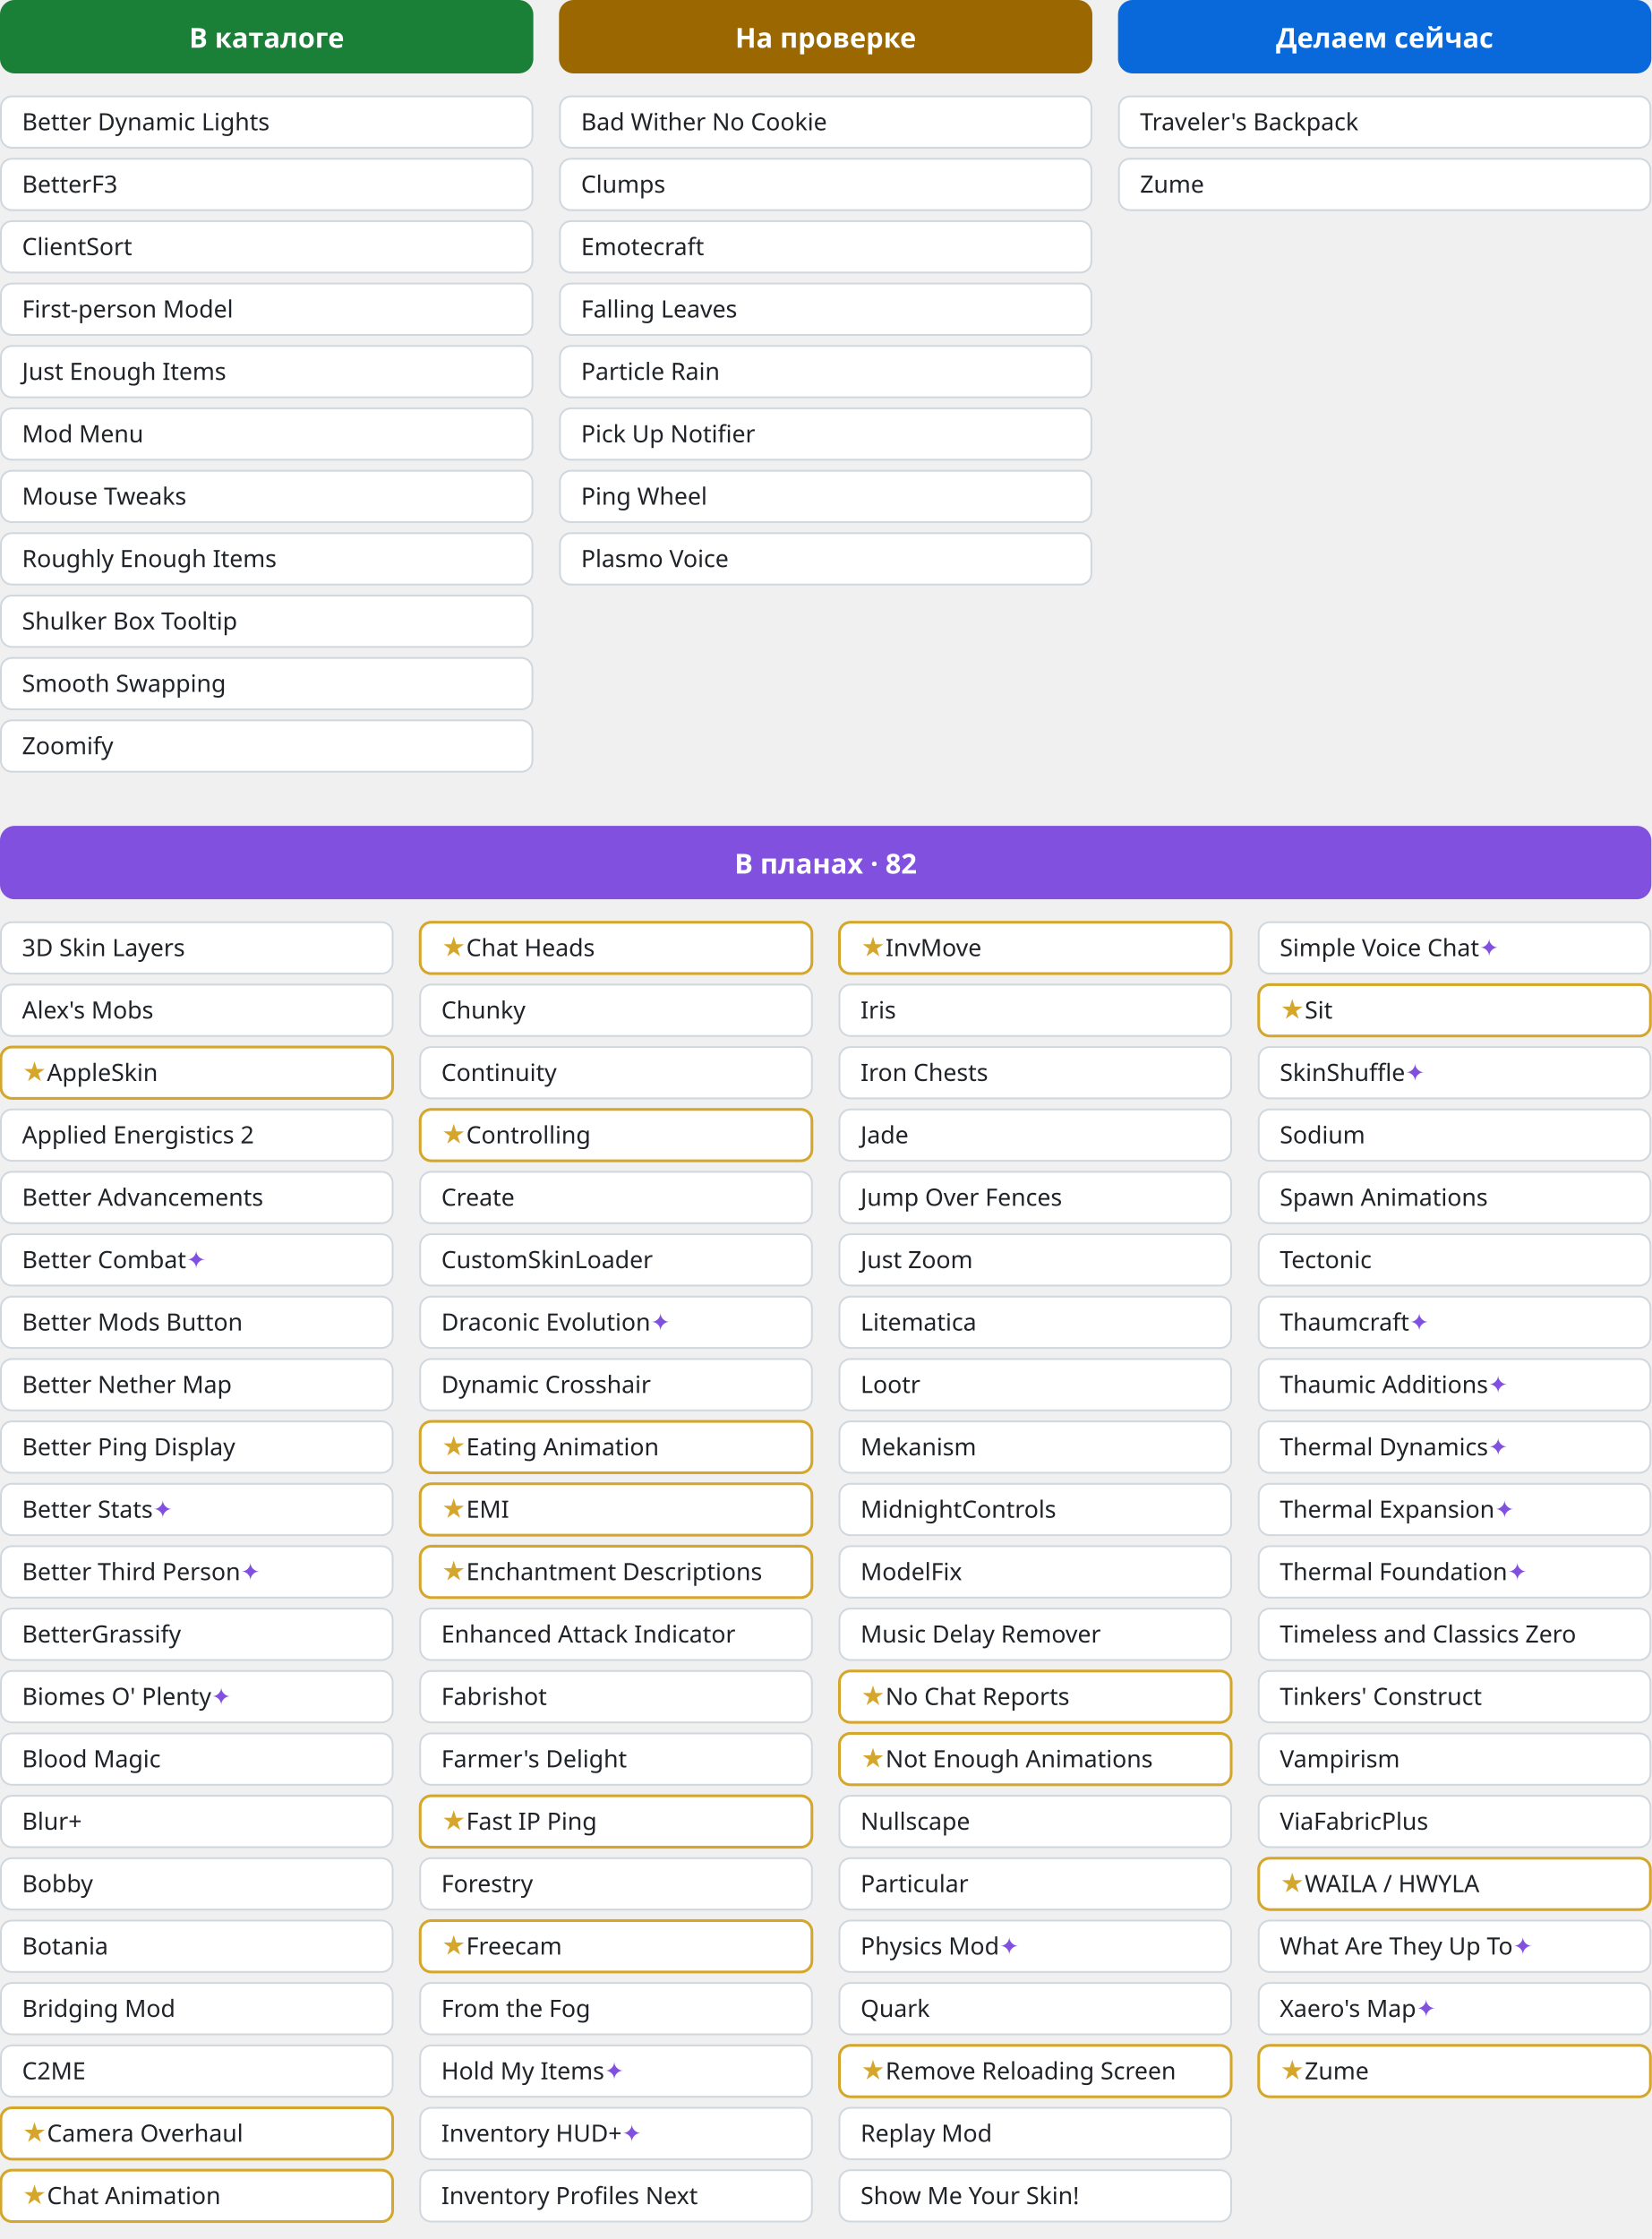
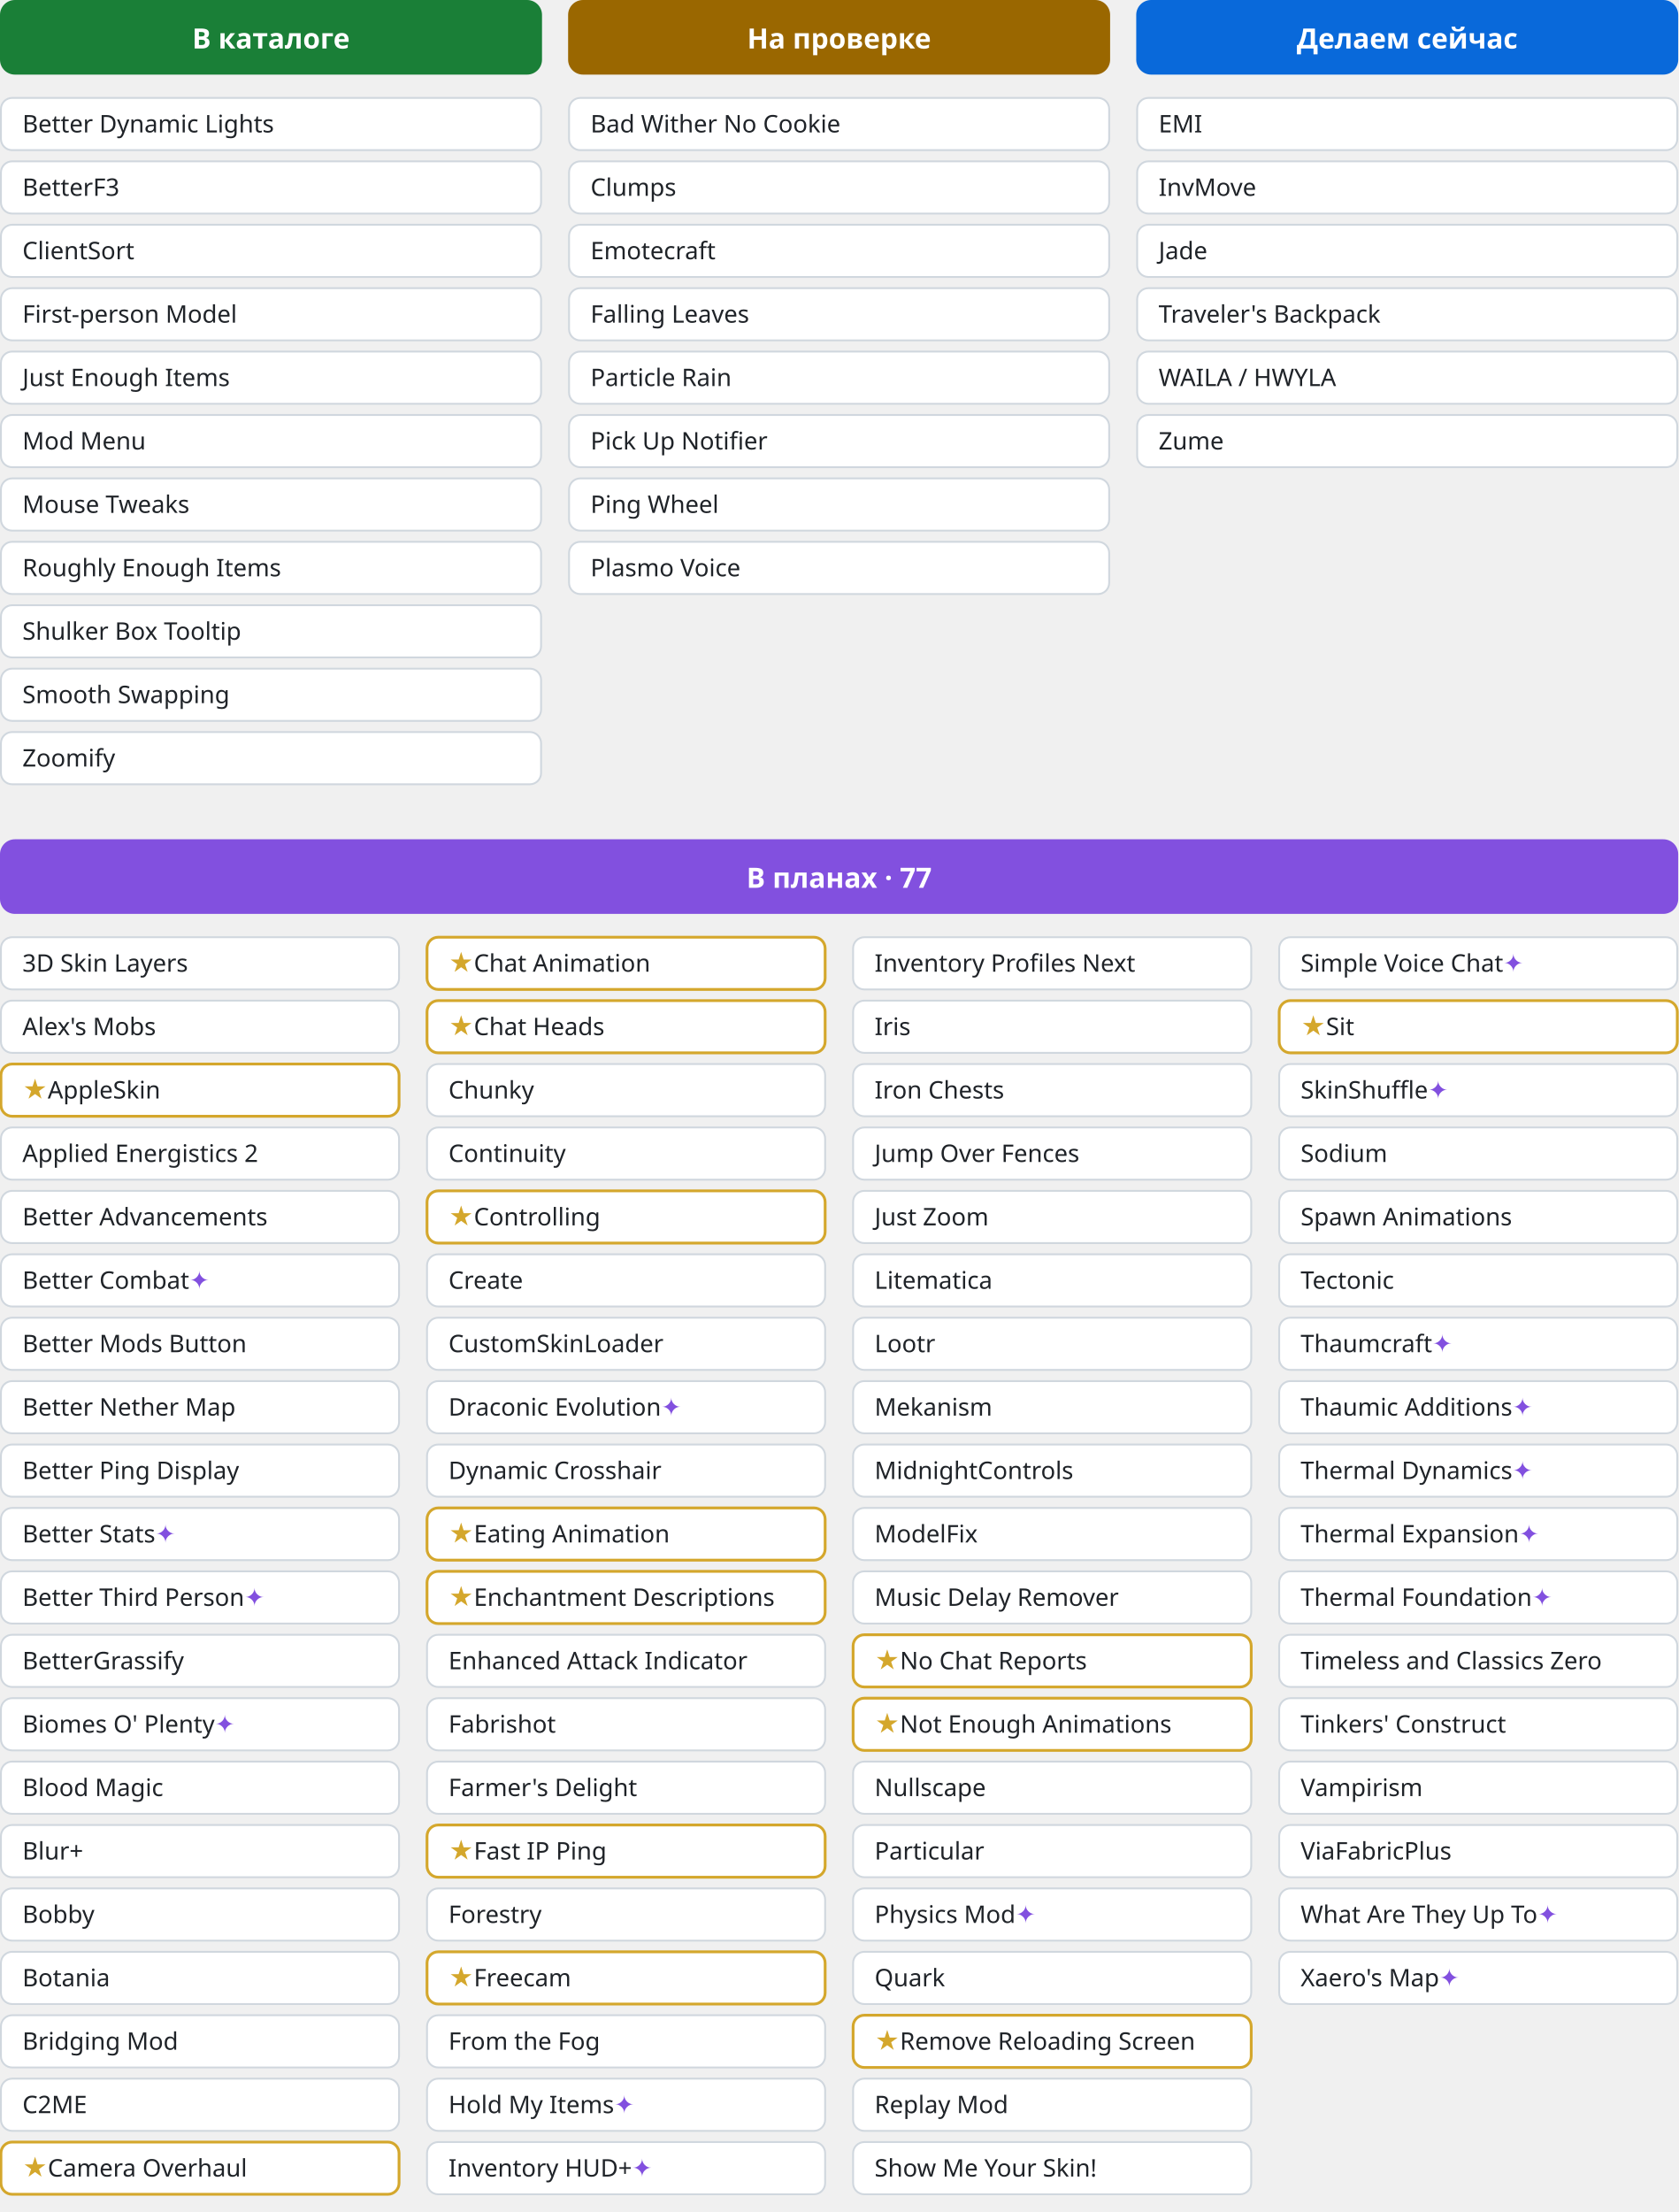
- <svg xmlns="http://www.w3.org/2000/svg" viewBox="0 0 900 1220" width="900" height="1220" role="img">
+ <svg xmlns="http://www.w3.org/2000/svg" viewBox="0 0 900 1186" width="900" height="1186" role="img">
  <style>
.bg{fill:#FFFFFF;stroke:#D0D7DE}.n{fill:#1F2328}.d{fill:#59636E}.a{fill:#818B98}
@media (prefers-color-scheme: dark){.bg{fill:#151B23;stroke:#3D444D}.n{fill:#F0F6FC}.d{fill:#9198A1}.a{fill:#6E7681}}
text{font-family:-apple-system,BlinkMacSystemFont,"Segoe UI","Noto Sans",Helvetica,Arial,sans-serif}
</style>
  <rect x="0" y="0" width="290.667" height="40" rx="8" fill="#1A7F37" />
  <text x="145.333" y="26" font-size="15" font-weight="600" fill="#fff" text-anchor="middle">В каталоге</text>
  <rect class="bg" x="0.5" y="52.5" width="289.667" height="28" rx="6" />
  <text class="n" x="12" y="71" font-size="13">Better Dynamic Lights</text>
  <rect class="bg" x="0.5" y="86.5" width="289.667" height="28" rx="6" />
  <text class="n" x="12" y="105" font-size="13">BetterF3</text>
  <rect class="bg" x="0.5" y="120.5" width="289.667" height="28" rx="6" />
  <text class="n" x="12" y="139" font-size="13">ClientSort</text>
  <rect class="bg" x="0.5" y="154.5" width="289.667" height="28" rx="6" />
  <text class="n" x="12" y="173" font-size="13">First-person Model</text>
  <rect class="bg" x="0.5" y="188.5" width="289.667" height="28" rx="6" />
  <text class="n" x="12" y="207" font-size="13">Just Enough Items</text>
  <rect class="bg" x="0.5" y="222.5" width="289.667" height="28" rx="6" />
  <text class="n" x="12" y="241" font-size="13">Mod Menu</text>
  <rect class="bg" x="0.5" y="256.5" width="289.667" height="28" rx="6" />
  <text class="n" x="12" y="275" font-size="13">Mouse Tweaks</text>
  <rect class="bg" x="0.5" y="290.5" width="289.667" height="28" rx="6" />
  <text class="n" x="12" y="309" font-size="13">Roughly Enough Items</text>
  <rect class="bg" x="0.5" y="324.5" width="289.667" height="28" rx="6" />
  <text class="n" x="12" y="343" font-size="13">Shulker Box Tooltip</text>
  <rect class="bg" x="0.5" y="358.5" width="289.667" height="28" rx="6" />
  <text class="n" x="12" y="377" font-size="13">Smooth Swapping</text>
  <rect class="bg" x="0.5" y="392.5" width="289.667" height="28" rx="6" />
  <text class="n" x="12" y="411" font-size="13">Zoomify</text>
  <rect x="304.667" y="0" width="290.667" height="40" rx="8" fill="#9A6700" />
  <text x="450" y="26" font-size="15" font-weight="600" fill="#fff" text-anchor="middle">На проверке</text>
  <rect class="bg" x="305.167" y="52.5" width="289.667" height="28" rx="6" />
  <text class="n" x="316.667" y="71" font-size="13">Bad Wither No Cookie</text>
  <rect class="bg" x="305.167" y="86.5" width="289.667" height="28" rx="6" />
  <text class="n" x="316.667" y="105" font-size="13">Clumps</text>
  <rect class="bg" x="305.167" y="120.5" width="289.667" height="28" rx="6" />
  <text class="n" x="316.667" y="139" font-size="13">Emotecraft</text>
  <rect class="bg" x="305.167" y="154.5" width="289.667" height="28" rx="6" />
  <text class="n" x="316.667" y="173" font-size="13">Falling Leaves</text>
  <rect class="bg" x="305.167" y="188.5" width="289.667" height="28" rx="6" />
  <text class="n" x="316.667" y="207" font-size="13">Particle Rain</text>
  <rect class="bg" x="305.167" y="222.5" width="289.667" height="28" rx="6" />
  <text class="n" x="316.667" y="241" font-size="13">Pick Up Notifier</text>
  <rect class="bg" x="305.167" y="256.5" width="289.667" height="28" rx="6" />
  <text class="n" x="316.667" y="275" font-size="13">Ping Wheel</text>
  <rect class="bg" x="305.167" y="290.5" width="289.667" height="28" rx="6" />
  <text class="n" x="316.667" y="309" font-size="13">Plasmo Voice</text>
  <rect x="609.333" y="0" width="290.667" height="40" rx="8" fill="#0969DA" />
  <text x="754.667" y="26" font-size="15" font-weight="600" fill="#fff" text-anchor="middle">Делаем сейчас</text>
  <rect class="bg" x="609.833" y="52.5" width="289.667" height="28" rx="6" />
-   <text class="n" x="621.333" y="71" font-size="13">Traveler's Backpack</text>
+   <text class="n" x="621.333" y="71" font-size="13">EMI</text>
  <rect class="bg" x="609.833" y="86.5" width="289.667" height="28" rx="6" />
-   <text class="n" x="621.333" y="105" font-size="13">Zume</text>
+   <text class="n" x="621.333" y="105" font-size="13">InvMove</text>
+   <rect class="bg" x="609.833" y="120.5" width="289.667" height="28" rx="6" />
+   <text class="n" x="621.333" y="139" font-size="13">Jade</text>
+   <rect class="bg" x="609.833" y="154.5" width="289.667" height="28" rx="6" />
+   <text class="n" x="621.333" y="173" font-size="13">Traveler's Backpack</text>
+   <rect class="bg" x="609.833" y="188.5" width="289.667" height="28" rx="6" />
+   <text class="n" x="621.333" y="207" font-size="13">WAILA / HWYLA</text>
+   <rect class="bg" x="609.833" y="222.5" width="289.667" height="28" rx="6" />
+   <text class="n" x="621.333" y="241" font-size="13">Zume</text>
  <rect x="0" y="450" width="900" height="40" rx="8" fill="#8250DF" />
-   <text x="450" y="476" font-size="15" font-weight="600" fill="#fff" text-anchor="middle">В планах · 82</text>
+   <text x="450" y="476" font-size="15" font-weight="600" fill="#fff" text-anchor="middle">В планах · 77</text>
  <rect class="bg" x="0.5" y="502.5" width="213.5" height="28" rx="6" />
  <text class="n" x="12" y="521" font-size="13">3D Skin Layers</text>
  <rect class="bg" x="0.5" y="536.5" width="213.5" height="28" rx="6" />
  <text class="n" x="12" y="555" font-size="13">Alex's Mobs</text>
  <rect class="bg" x="0.5" y="570.5" width="213.5" height="28" rx="6" style="stroke:#D4A72C;stroke-width:1.5" />
  <text class="n" x="12" y="589" font-size="13">
    <tspan fill="#D4A72C">★ </tspan>AppleSkin</text>
  <rect class="bg" x="0.5" y="604.5" width="213.5" height="28" rx="6" />
  <text class="n" x="12" y="623" font-size="13">Applied Energistics 2</text>
  <rect class="bg" x="0.5" y="638.5" width="213.5" height="28" rx="6" />
  <text class="n" x="12" y="657" font-size="13">Better Advancements</text>
  <rect class="bg" x="0.5" y="672.5" width="213.5" height="28" rx="6" />
  <text class="n" x="12" y="691" font-size="13">Better Combat<tspan fill="#8250DF"> ✦</tspan>
  </text>
  <rect class="bg" x="0.5" y="706.5" width="213.5" height="28" rx="6" />
  <text class="n" x="12" y="725" font-size="13">Better Mods Button</text>
  <rect class="bg" x="0.5" y="740.5" width="213.5" height="28" rx="6" />
  <text class="n" x="12" y="759" font-size="13">Better Nether Map</text>
  <rect class="bg" x="0.5" y="774.5" width="213.5" height="28" rx="6" />
  <text class="n" x="12" y="793" font-size="13">Better Ping Display</text>
  <rect class="bg" x="0.5" y="808.5" width="213.5" height="28" rx="6" />
  <text class="n" x="12" y="827" font-size="13">Better Stats<tspan fill="#8250DF"> ✦</tspan>
  </text>
  <rect class="bg" x="0.5" y="842.5" width="213.5" height="28" rx="6" />
  <text class="n" x="12" y="861" font-size="13">Better Third Person<tspan fill="#8250DF"> ✦</tspan>
  </text>
  <rect class="bg" x="0.5" y="876.5" width="213.5" height="28" rx="6" />
  <text class="n" x="12" y="895" font-size="13">BetterGrassify</text>
  <rect class="bg" x="0.5" y="910.5" width="213.5" height="28" rx="6" />
  <text class="n" x="12" y="929" font-size="13">Biomes O' Plenty<tspan fill="#8250DF"> ✦</tspan>
  </text>
  <rect class="bg" x="0.5" y="944.5" width="213.5" height="28" rx="6" />
  <text class="n" x="12" y="963" font-size="13">Blood Magic</text>
  <rect class="bg" x="0.5" y="978.5" width="213.5" height="28" rx="6" />
  <text class="n" x="12" y="997" font-size="13">Blur+</text>
  <rect class="bg" x="0.5" y="1012.5" width="213.5" height="28" rx="6" />
  <text class="n" x="12" y="1031" font-size="13">Bobby</text>
  <rect class="bg" x="0.5" y="1046.5" width="213.5" height="28" rx="6" />
  <text class="n" x="12" y="1065" font-size="13">Botania</text>
  <rect class="bg" x="0.5" y="1080.5" width="213.5" height="28" rx="6" />
  <text class="n" x="12" y="1099" font-size="13">Bridging Mod</text>
  <rect class="bg" x="0.5" y="1114.5" width="213.5" height="28" rx="6" />
  <text class="n" x="12" y="1133" font-size="13">C2ME</text>
  <rect class="bg" x="0.5" y="1148.5" width="213.5" height="28" rx="6" style="stroke:#D4A72C;stroke-width:1.5" />
  <text class="n" x="12" y="1167" font-size="13">
    <tspan fill="#D4A72C">★ </tspan>Camera Overhaul</text>
-   <rect class="bg" x="0.5" y="1182.5" width="213.5" height="28" rx="6" style="stroke:#D4A72C;stroke-width:1.5" />
-   <text class="n" x="12" y="1201" font-size="13">
-     <tspan fill="#D4A72C">★ </tspan>Chat Animation</text>
  <rect class="bg" x="229" y="502.5" width="213.5" height="28" rx="6" style="stroke:#D4A72C;stroke-width:1.5" />
  <text class="n" x="240.5" y="521" font-size="13">
+     <tspan fill="#D4A72C">★ </tspan>Chat Animation</text>
+   <rect class="bg" x="229" y="536.5" width="213.5" height="28" rx="6" style="stroke:#D4A72C;stroke-width:1.5" />
+   <text class="n" x="240.5" y="555" font-size="13">
    <tspan fill="#D4A72C">★ </tspan>Chat Heads</text>
-   <rect class="bg" x="229" y="536.5" width="213.5" height="28" rx="6" />
-   <text class="n" x="240.5" y="555" font-size="13">Chunky</text>
  <rect class="bg" x="229" y="570.5" width="213.5" height="28" rx="6" />
-   <text class="n" x="240.5" y="589" font-size="13">Continuity</text>
-   <rect class="bg" x="229" y="604.5" width="213.5" height="28" rx="6" style="stroke:#D4A72C;stroke-width:1.5" />
-   <text class="n" x="240.5" y="623" font-size="13">
+   <text class="n" x="240.5" y="589" font-size="13">Chunky</text>
+   <rect class="bg" x="229" y="604.5" width="213.5" height="28" rx="6" />
+   <text class="n" x="240.5" y="623" font-size="13">Continuity</text>
+   <rect class="bg" x="229" y="638.5" width="213.5" height="28" rx="6" style="stroke:#D4A72C;stroke-width:1.5" />
+   <text class="n" x="240.5" y="657" font-size="13">
    <tspan fill="#D4A72C">★ </tspan>Controlling</text>
-   <rect class="bg" x="229" y="638.5" width="213.5" height="28" rx="6" />
-   <text class="n" x="240.5" y="657" font-size="13">Create</text>
  <rect class="bg" x="229" y="672.5" width="213.5" height="28" rx="6" />
-   <text class="n" x="240.5" y="691" font-size="13">CustomSkinLoader</text>
+   <text class="n" x="240.5" y="691" font-size="13">Create</text>
  <rect class="bg" x="229" y="706.5" width="213.5" height="28" rx="6" />
-   <text class="n" x="240.5" y="725" font-size="13">Draconic Evolution<tspan fill="#8250DF"> ✦</tspan>
-   </text>
+   <text class="n" x="240.5" y="725" font-size="13">CustomSkinLoader</text>
  <rect class="bg" x="229" y="740.5" width="213.5" height="28" rx="6" />
-   <text class="n" x="240.5" y="759" font-size="13">Dynamic Crosshair</text>
-   <rect class="bg" x="229" y="774.5" width="213.5" height="28" rx="6" style="stroke:#D4A72C;stroke-width:1.5" />
-   <text class="n" x="240.5" y="793" font-size="13">
-     <tspan fill="#D4A72C">★ </tspan>Eating Animation</text>
+   <text class="n" x="240.5" y="759" font-size="13">Draconic Evolution<tspan fill="#8250DF"> ✦</tspan>
+   </text>
+   <rect class="bg" x="229" y="774.5" width="213.5" height="28" rx="6" />
+   <text class="n" x="240.5" y="793" font-size="13">Dynamic Crosshair</text>
  <rect class="bg" x="229" y="808.5" width="213.5" height="28" rx="6" style="stroke:#D4A72C;stroke-width:1.5" />
  <text class="n" x="240.5" y="827" font-size="13">
-     <tspan fill="#D4A72C">★ </tspan>EMI</text>
+     <tspan fill="#D4A72C">★ </tspan>Eating Animation</text>
  <rect class="bg" x="229" y="842.5" width="213.5" height="28" rx="6" style="stroke:#D4A72C;stroke-width:1.5" />
  <text class="n" x="240.5" y="861" font-size="13">
    <tspan fill="#D4A72C">★ </tspan>Enchantment Descriptions</text>
  <rect class="bg" x="229" y="876.5" width="213.5" height="28" rx="6" />
  <text class="n" x="240.5" y="895" font-size="13">Enhanced Attack Indicator</text>
  <rect class="bg" x="229" y="910.5" width="213.5" height="28" rx="6" />
  <text class="n" x="240.5" y="929" font-size="13">Fabrishot</text>
  <rect class="bg" x="229" y="944.5" width="213.5" height="28" rx="6" />
  <text class="n" x="240.5" y="963" font-size="13">Farmer's Delight</text>
  <rect class="bg" x="229" y="978.5" width="213.5" height="28" rx="6" style="stroke:#D4A72C;stroke-width:1.5" />
  <text class="n" x="240.5" y="997" font-size="13">
    <tspan fill="#D4A72C">★ </tspan>Fast IP Ping</text>
  <rect class="bg" x="229" y="1012.5" width="213.5" height="28" rx="6" />
  <text class="n" x="240.5" y="1031" font-size="13">Forestry</text>
  <rect class="bg" x="229" y="1046.5" width="213.5" height="28" rx="6" style="stroke:#D4A72C;stroke-width:1.5" />
  <text class="n" x="240.5" y="1065" font-size="13">
    <tspan fill="#D4A72C">★ </tspan>Freecam</text>
  <rect class="bg" x="229" y="1080.5" width="213.5" height="28" rx="6" />
  <text class="n" x="240.5" y="1099" font-size="13">From the Fog</text>
  <rect class="bg" x="229" y="1114.5" width="213.5" height="28" rx="6" />
  <text class="n" x="240.5" y="1133" font-size="13">Hold My Items<tspan fill="#8250DF"> ✦</tspan>
  </text>
  <rect class="bg" x="229" y="1148.5" width="213.5" height="28" rx="6" />
  <text class="n" x="240.5" y="1167" font-size="13">Inventory HUD+<tspan fill="#8250DF"> ✦</tspan>
  </text>
-   <rect class="bg" x="229" y="1182.5" width="213.5" height="28" rx="6" />
-   <text class="n" x="240.5" y="1201" font-size="13">Inventory Profiles Next</text>
-   <rect class="bg" x="457.5" y="502.5" width="213.5" height="28" rx="6" style="stroke:#D4A72C;stroke-width:1.5" />
-   <text class="n" x="469" y="521" font-size="13">
-     <tspan fill="#D4A72C">★ </tspan>InvMove</text>
+   <rect class="bg" x="457.5" y="502.5" width="213.5" height="28" rx="6" />
+   <text class="n" x="469" y="521" font-size="13">Inventory Profiles Next</text>
  <rect class="bg" x="457.5" y="536.5" width="213.5" height="28" rx="6" />
  <text class="n" x="469" y="555" font-size="13">Iris</text>
  <rect class="bg" x="457.5" y="570.5" width="213.5" height="28" rx="6" />
  <text class="n" x="469" y="589" font-size="13">Iron Chests</text>
  <rect class="bg" x="457.5" y="604.5" width="213.5" height="28" rx="6" />
-   <text class="n" x="469" y="623" font-size="13">Jade</text>
+   <text class="n" x="469" y="623" font-size="13">Jump Over Fences</text>
  <rect class="bg" x="457.5" y="638.5" width="213.5" height="28" rx="6" />
-   <text class="n" x="469" y="657" font-size="13">Jump Over Fences</text>
+   <text class="n" x="469" y="657" font-size="13">Just Zoom</text>
  <rect class="bg" x="457.5" y="672.5" width="213.5" height="28" rx="6" />
-   <text class="n" x="469" y="691" font-size="13">Just Zoom</text>
+   <text class="n" x="469" y="691" font-size="13">Litematica</text>
  <rect class="bg" x="457.5" y="706.5" width="213.5" height="28" rx="6" />
-   <text class="n" x="469" y="725" font-size="13">Litematica</text>
+   <text class="n" x="469" y="725" font-size="13">Lootr</text>
  <rect class="bg" x="457.5" y="740.5" width="213.5" height="28" rx="6" />
-   <text class="n" x="469" y="759" font-size="13">Lootr</text>
+   <text class="n" x="469" y="759" font-size="13">Mekanism</text>
  <rect class="bg" x="457.5" y="774.5" width="213.5" height="28" rx="6" />
-   <text class="n" x="469" y="793" font-size="13">Mekanism</text>
+   <text class="n" x="469" y="793" font-size="13">MidnightControls</text>
  <rect class="bg" x="457.5" y="808.5" width="213.5" height="28" rx="6" />
-   <text class="n" x="469" y="827" font-size="13">MidnightControls</text>
+   <text class="n" x="469" y="827" font-size="13">ModelFix</text>
  <rect class="bg" x="457.5" y="842.5" width="213.5" height="28" rx="6" />
-   <text class="n" x="469" y="861" font-size="13">ModelFix</text>
-   <rect class="bg" x="457.5" y="876.5" width="213.5" height="28" rx="6" />
-   <text class="n" x="469" y="895" font-size="13">Music Delay Remover</text>
+   <text class="n" x="469" y="861" font-size="13">Music Delay Remover</text>
+   <rect class="bg" x="457.5" y="876.5" width="213.5" height="28" rx="6" style="stroke:#D4A72C;stroke-width:1.5" />
+   <text class="n" x="469" y="895" font-size="13">
+     <tspan fill="#D4A72C">★ </tspan>No Chat Reports</text>
  <rect class="bg" x="457.5" y="910.5" width="213.5" height="28" rx="6" style="stroke:#D4A72C;stroke-width:1.5" />
  <text class="n" x="469" y="929" font-size="13">
-     <tspan fill="#D4A72C">★ </tspan>No Chat Reports</text>
-   <rect class="bg" x="457.5" y="944.5" width="213.5" height="28" rx="6" style="stroke:#D4A72C;stroke-width:1.5" />
-   <text class="n" x="469" y="963" font-size="13">
    <tspan fill="#D4A72C">★ </tspan>Not Enough Animations</text>
+   <rect class="bg" x="457.5" y="944.5" width="213.5" height="28" rx="6" />
+   <text class="n" x="469" y="963" font-size="13">Nullscape</text>
  <rect class="bg" x="457.5" y="978.5" width="213.5" height="28" rx="6" />
-   <text class="n" x="469" y="997" font-size="13">Nullscape</text>
+   <text class="n" x="469" y="997" font-size="13">Particular</text>
  <rect class="bg" x="457.5" y="1012.5" width="213.5" height="28" rx="6" />
-   <text class="n" x="469" y="1031" font-size="13">Particular</text>
+   <text class="n" x="469" y="1031" font-size="13">Physics Mod<tspan fill="#8250DF"> ✦</tspan>
+   </text>
  <rect class="bg" x="457.5" y="1046.5" width="213.5" height="28" rx="6" />
-   <text class="n" x="469" y="1065" font-size="13">Physics Mod<tspan fill="#8250DF"> ✦</tspan>
-   </text>
-   <rect class="bg" x="457.5" y="1080.5" width="213.5" height="28" rx="6" />
-   <text class="n" x="469" y="1099" font-size="13">Quark</text>
-   <rect class="bg" x="457.5" y="1114.5" width="213.5" height="28" rx="6" style="stroke:#D4A72C;stroke-width:1.5" />
-   <text class="n" x="469" y="1133" font-size="13">
+   <text class="n" x="469" y="1065" font-size="13">Quark</text>
+   <rect class="bg" x="457.5" y="1080.5" width="213.5" height="28" rx="6" style="stroke:#D4A72C;stroke-width:1.5" />
+   <text class="n" x="469" y="1099" font-size="13">
    <tspan fill="#D4A72C">★ </tspan>Remove Reloading Screen</text>
+   <rect class="bg" x="457.5" y="1114.5" width="213.5" height="28" rx="6" />
+   <text class="n" x="469" y="1133" font-size="13">Replay Mod</text>
  <rect class="bg" x="457.5" y="1148.5" width="213.5" height="28" rx="6" />
-   <text class="n" x="469" y="1167" font-size="13">Replay Mod</text>
-   <rect class="bg" x="457.5" y="1182.5" width="213.5" height="28" rx="6" />
-   <text class="n" x="469" y="1201" font-size="13">Show Me Your Skin!</text>
+   <text class="n" x="469" y="1167" font-size="13">Show Me Your Skin!</text>
  <rect class="bg" x="686" y="502.5" width="213.5" height="28" rx="6" />
  <text class="n" x="697.5" y="521" font-size="13">Simple Voice Chat<tspan fill="#8250DF"> ✦</tspan>
  </text>
  <rect class="bg" x="686" y="536.5" width="213.5" height="28" rx="6" style="stroke:#D4A72C;stroke-width:1.5" />
  <text class="n" x="697.5" y="555" font-size="13">
    <tspan fill="#D4A72C">★ </tspan>Sit</text>
  <rect class="bg" x="686" y="570.5" width="213.5" height="28" rx="6" />
  <text class="n" x="697.5" y="589" font-size="13">SkinShuffle<tspan fill="#8250DF"> ✦</tspan>
  </text>
  <rect class="bg" x="686" y="604.5" width="213.5" height="28" rx="6" />
  <text class="n" x="697.5" y="623" font-size="13">Sodium</text>
  <rect class="bg" x="686" y="638.5" width="213.5" height="28" rx="6" />
  <text class="n" x="697.5" y="657" font-size="13">Spawn Animations</text>
  <rect class="bg" x="686" y="672.5" width="213.5" height="28" rx="6" />
  <text class="n" x="697.5" y="691" font-size="13">Tectonic</text>
  <rect class="bg" x="686" y="706.5" width="213.5" height="28" rx="6" />
  <text class="n" x="697.5" y="725" font-size="13">Thaumcraft<tspan fill="#8250DF"> ✦</tspan>
  </text>
  <rect class="bg" x="686" y="740.5" width="213.5" height="28" rx="6" />
  <text class="n" x="697.5" y="759" font-size="13">Thaumic Additions<tspan fill="#8250DF"> ✦</tspan>
  </text>
  <rect class="bg" x="686" y="774.5" width="213.5" height="28" rx="6" />
  <text class="n" x="697.5" y="793" font-size="13">Thermal Dynamics<tspan fill="#8250DF"> ✦</tspan>
  </text>
  <rect class="bg" x="686" y="808.5" width="213.5" height="28" rx="6" />
  <text class="n" x="697.5" y="827" font-size="13">Thermal Expansion<tspan fill="#8250DF"> ✦</tspan>
  </text>
  <rect class="bg" x="686" y="842.5" width="213.5" height="28" rx="6" />
  <text class="n" x="697.5" y="861" font-size="13">Thermal Foundation<tspan fill="#8250DF"> ✦</tspan>
  </text>
  <rect class="bg" x="686" y="876.5" width="213.5" height="28" rx="6" />
  <text class="n" x="697.5" y="895" font-size="13">Timeless and Classics Zero</text>
  <rect class="bg" x="686" y="910.5" width="213.5" height="28" rx="6" />
  <text class="n" x="697.5" y="929" font-size="13">Tinkers' Construct</text>
  <rect class="bg" x="686" y="944.5" width="213.5" height="28" rx="6" />
  <text class="n" x="697.5" y="963" font-size="13">Vampirism</text>
  <rect class="bg" x="686" y="978.5" width="213.5" height="28" rx="6" />
  <text class="n" x="697.5" y="997" font-size="13">ViaFabricPlus</text>
-   <rect class="bg" x="686" y="1012.5" width="213.5" height="28" rx="6" style="stroke:#D4A72C;stroke-width:1.5" />
-   <text class="n" x="697.5" y="1031" font-size="13">
-     <tspan fill="#D4A72C">★ </tspan>WAILA / HWYLA</text>
+   <rect class="bg" x="686" y="1012.5" width="213.5" height="28" rx="6" />
+   <text class="n" x="697.5" y="1031" font-size="13">What Are They Up To<tspan fill="#8250DF"> ✦</tspan>
+   </text>
  <rect class="bg" x="686" y="1046.5" width="213.5" height="28" rx="6" />
-   <text class="n" x="697.5" y="1065" font-size="13">What Are They Up To<tspan fill="#8250DF"> ✦</tspan>
-   </text>
-   <rect class="bg" x="686" y="1080.5" width="213.5" height="28" rx="6" />
-   <text class="n" x="697.5" y="1099" font-size="13">Xaero's Map<tspan fill="#8250DF"> ✦</tspan>
-   </text>
-   <rect class="bg" x="686" y="1114.5" width="213.5" height="28" rx="6" style="stroke:#D4A72C;stroke-width:1.5" />
-   <text class="n" x="697.5" y="1133" font-size="13">
-     <tspan fill="#D4A72C">★ </tspan>Zume</text>
+   <text class="n" x="697.5" y="1065" font-size="13">Xaero's Map<tspan fill="#8250DF"> ✦</tspan>
+   </text>
</svg>
